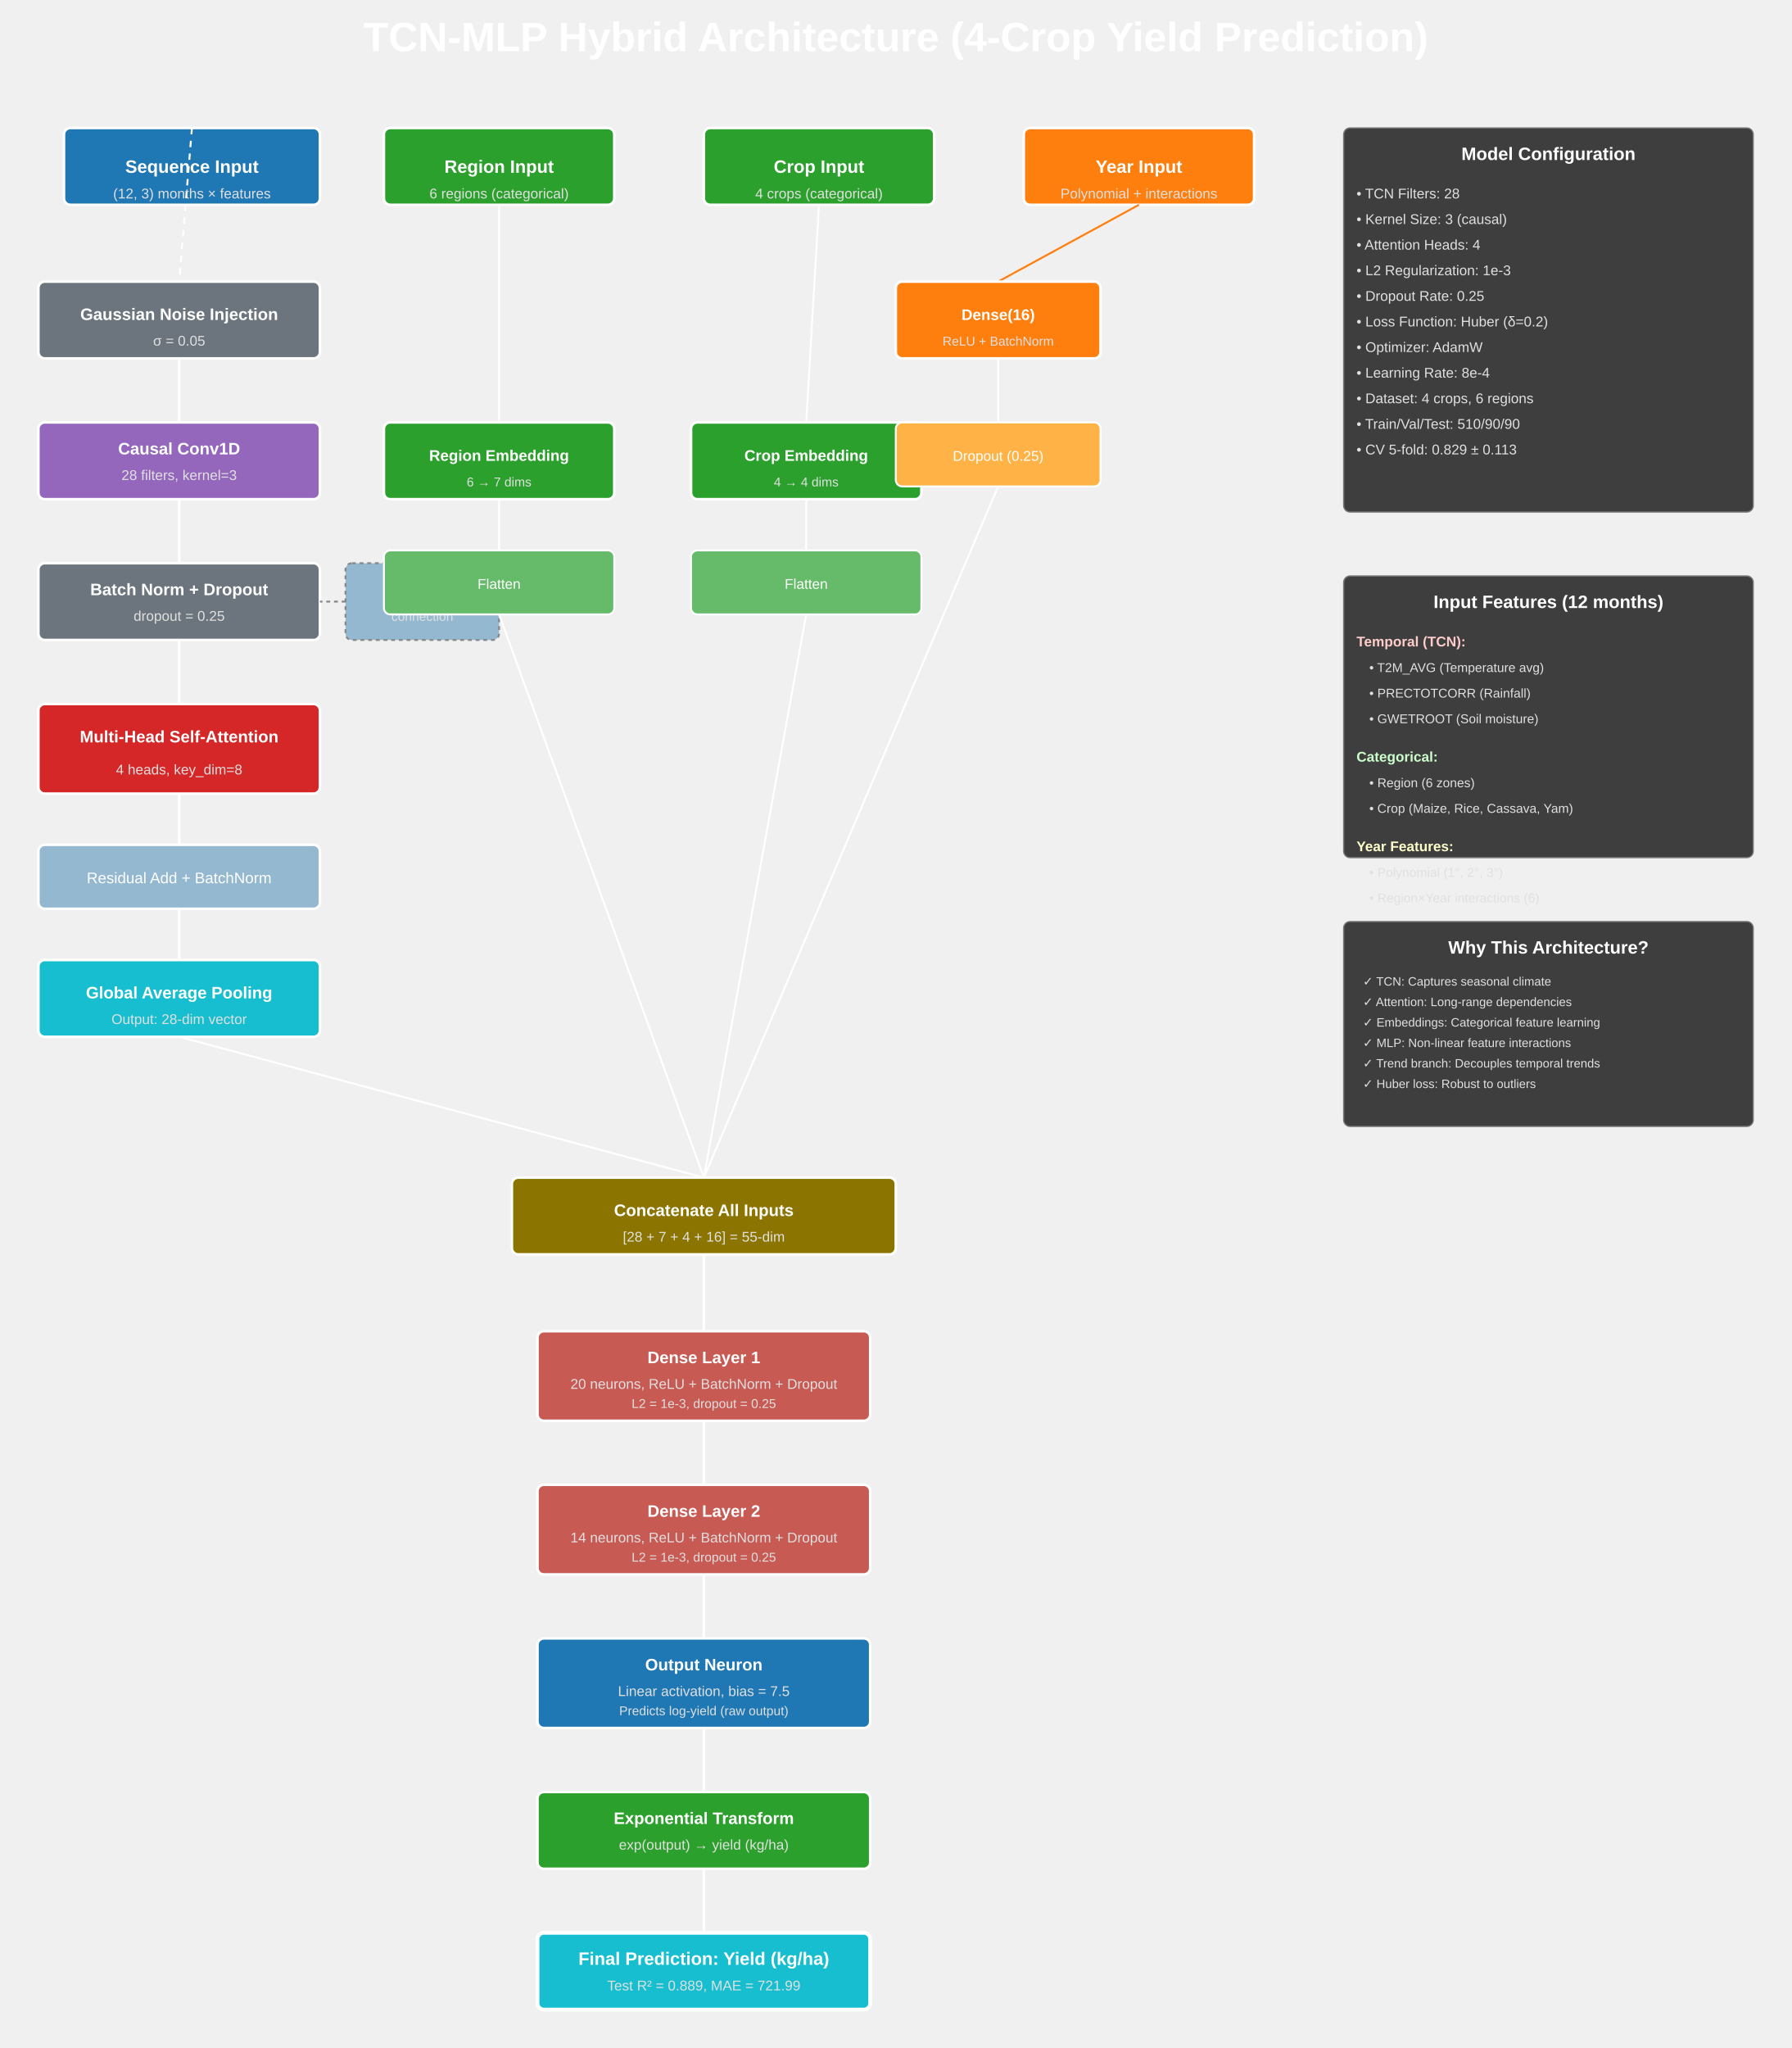
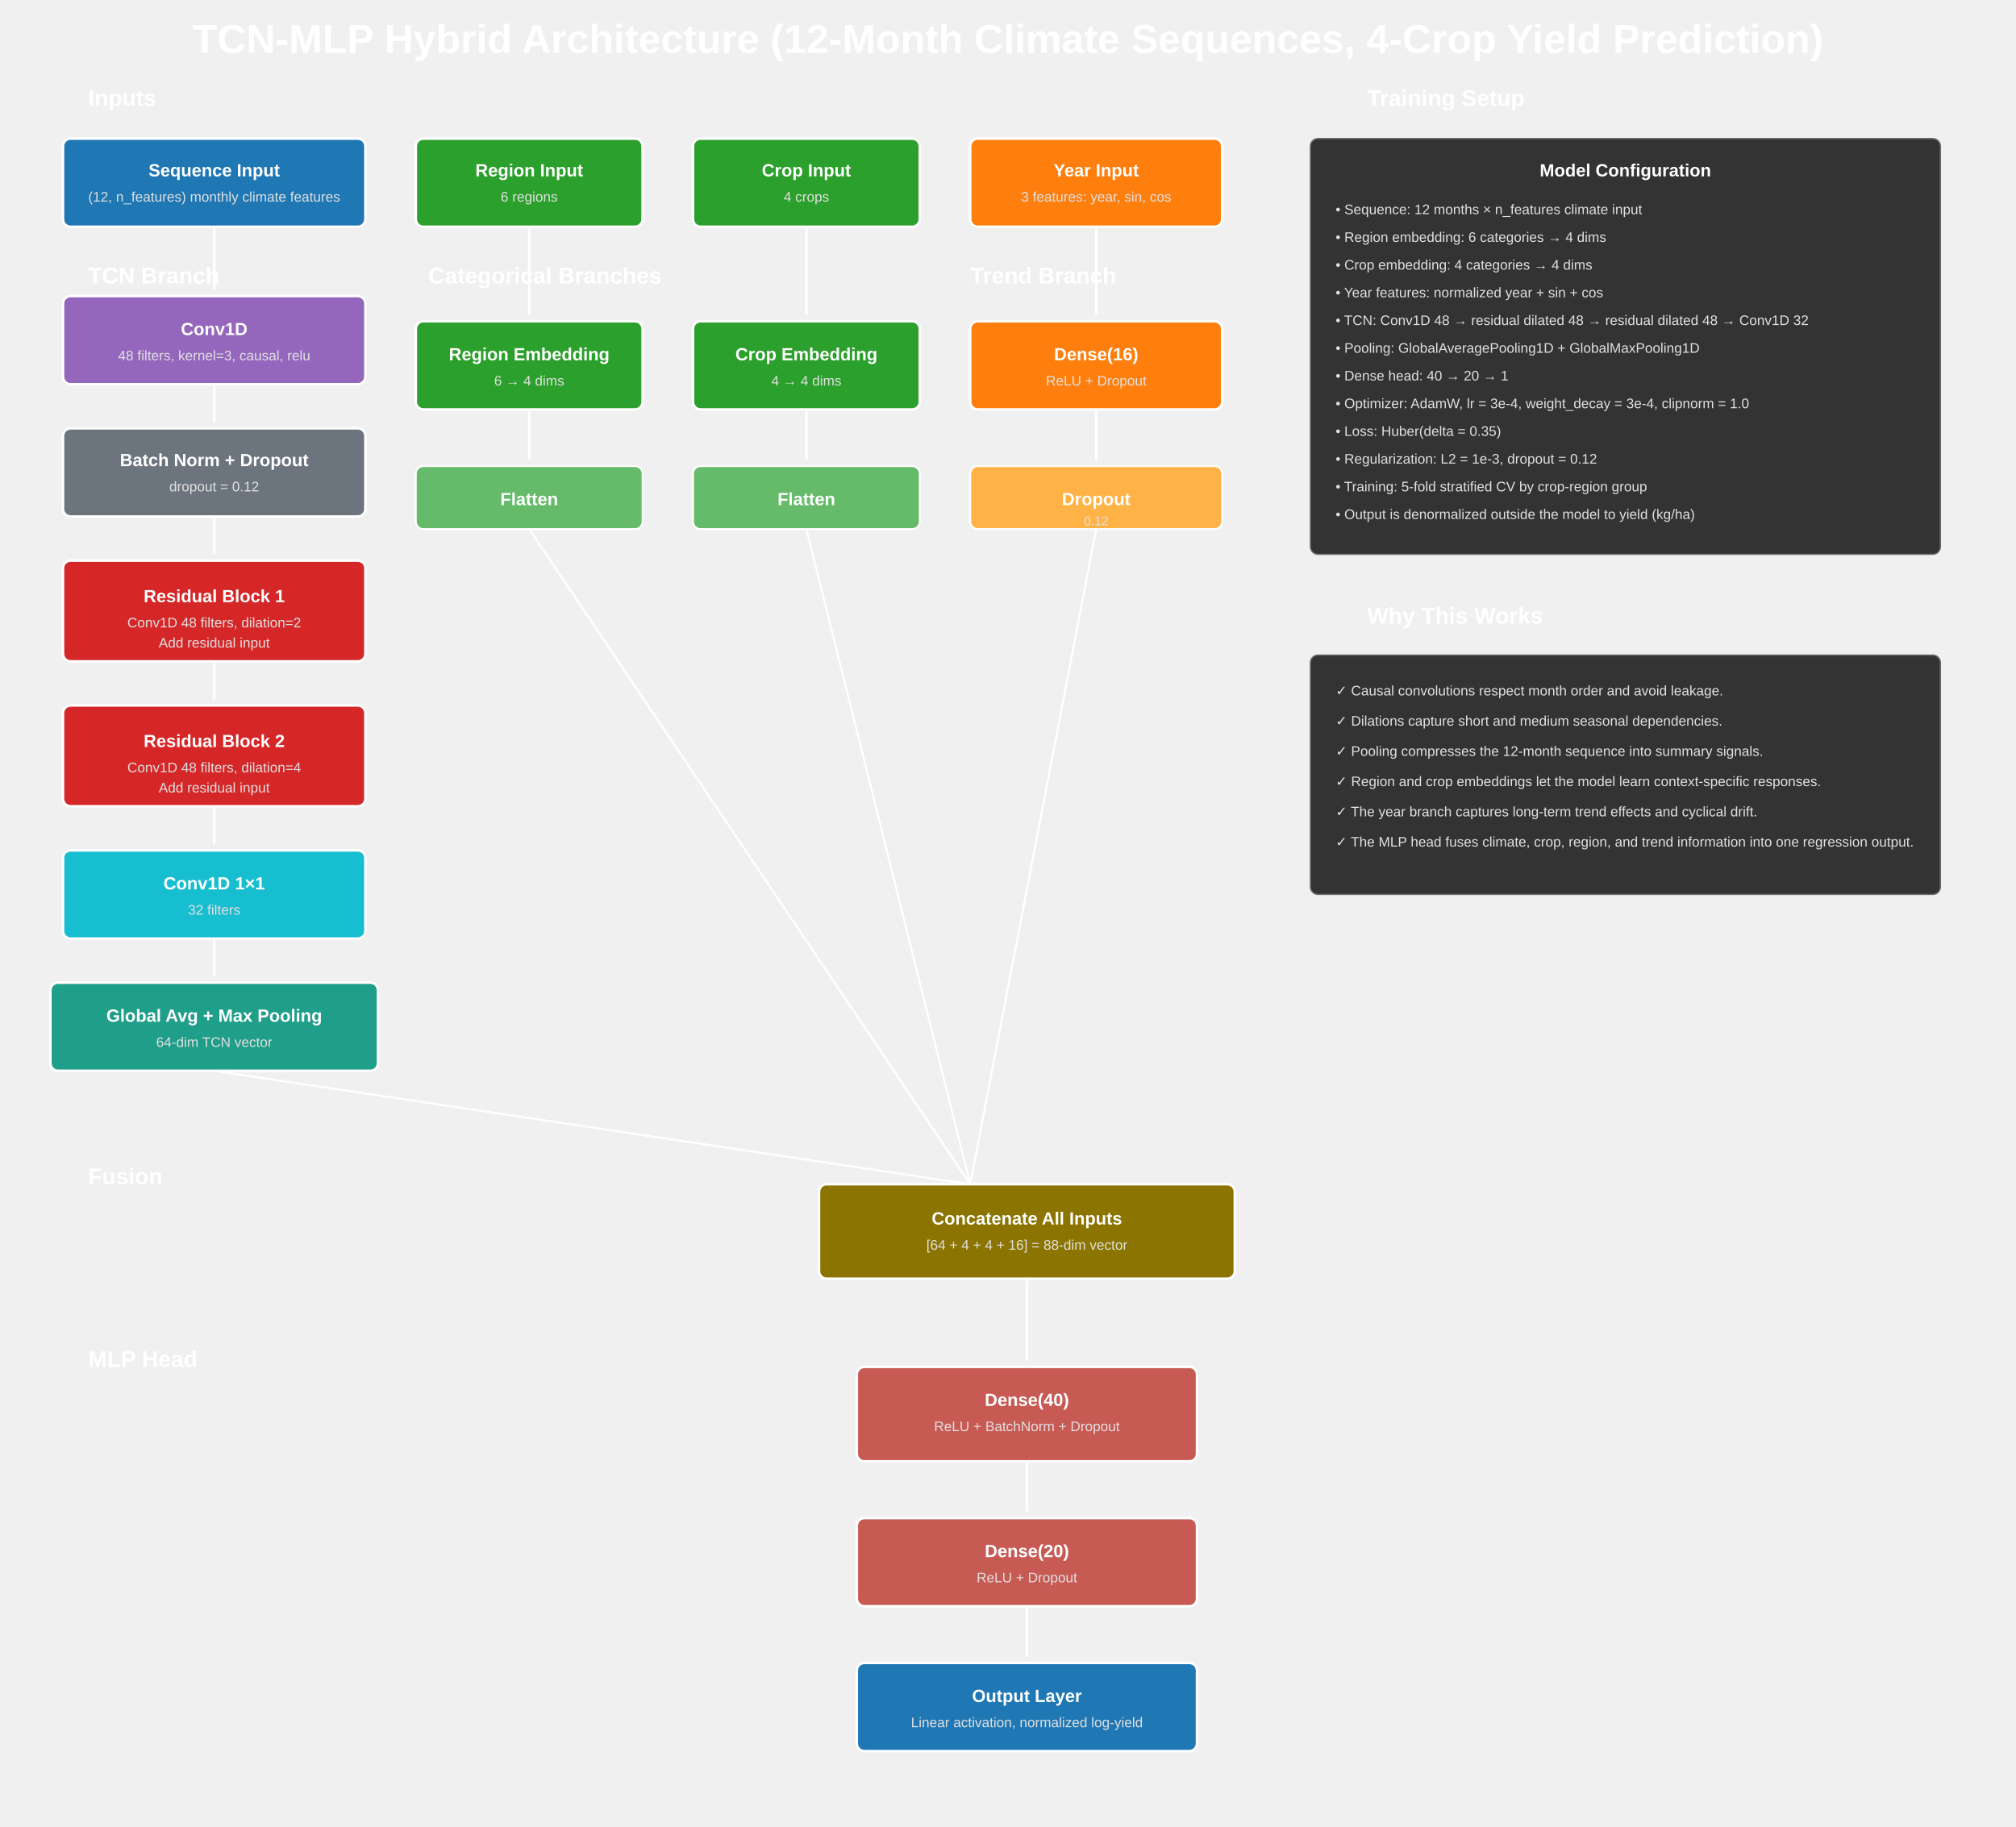
- <svg xmlns="http://www.w3.org/2000/svg" viewBox="0 0 1400 1600" style="background-color: #1a1a1a; font-family: 'Segoe UI', Arial, sans-serif;">
-   <text x="700" y="40" font-size="32" font-weight="bold" text-anchor="middle" fill="#ffffff">
-     TCN-MLP Hybrid Architecture (4-Crop Yield Prediction)
-   </text>
+ <svg xmlns="http://www.w3.org/2000/svg" viewBox="0 0 1600 1450" style="background-color: #1a1a1a; font-family: 'Segoe UI', Arial, sans-serif;">
+   <defs>
+     <style>
+       .title { font-size: 32px; font-weight: bold; text-anchor: middle; fill: #ffffff; }
+       .section { font-size: 18px; font-weight: bold; fill: #ffffff; }
+       .label { font-size: 14px; font-weight: bold; text-anchor: middle; fill: #ffffff; }
+       .small { font-size: 11px; text-anchor: middle; fill: #e0e0e0; }
+       .legend { font-size: 11px; fill: #e0e0e0; }
+       .note { font-size: 10px; fill: #e0e0e0; }
+     </style>
+   </defs>
+   <text x="800" y="42" class="title">TCN-MLP Hybrid Architecture (12-Month Climate Sequences, 4-Crop Yield Prediction)</text>
+   <text x="70" y="84" class="section">Inputs</text>
  <g id="inputs">
-     <rect x="50" y="100" width="200" height="60" fill="#1f77b4" stroke="#ffffff" stroke-width="2" rx="5" />
-     <text x="150" y="135" font-size="14" font-weight="bold" text-anchor="middle" fill="#ffffff">Sequence Input</text>
-     <text x="150" y="155" font-size="11" text-anchor="middle" fill="#e0e0e0">(12, 3) months × features</text>
-     <rect x="300" y="100" width="180" height="60" fill="#2ca02c" stroke="#ffffff" stroke-width="2" rx="5" />
-     <text x="390" y="135" font-size="14" font-weight="bold" text-anchor="middle" fill="#ffffff">Region Input</text>
-     <text x="390" y="155" font-size="11" text-anchor="middle" fill="#e0e0e0">6 regions (categorical)</text>
-     <rect x="550" y="100" width="180" height="60" fill="#2ca02c" stroke="#ffffff" stroke-width="2" rx="5" />
-     <text x="640" y="135" font-size="14" font-weight="bold" text-anchor="middle" fill="#ffffff">Crop Input</text>
-     <text x="640" y="155" font-size="11" text-anchor="middle" fill="#e0e0e0">4 crops (categorical)</text>
-     <rect x="800" y="100" width="180" height="60" fill="#ff7f0e" stroke="#ffffff" stroke-width="2" rx="5" />
-     <text x="890" y="135" font-size="14" font-weight="bold" text-anchor="middle" fill="#ffffff">Year Input</text>
-     <text x="890" y="155" font-size="11" text-anchor="middle" fill="#e0e0e0">Polynomial + interactions</text>
+     <rect x="50" y="110" width="240" height="70" fill="#1f77b4" stroke="#ffffff" stroke-width="2" rx="6" />
+     <text x="170" y="140" class="label">Sequence Input</text>
+     <text x="170" y="160" class="small">(12, n_features) monthly climate features</text>
+     <rect x="330" y="110" width="180" height="70" fill="#2ca02c" stroke="#ffffff" stroke-width="2" rx="6" />
+     <text x="420" y="140" class="label">Region Input</text>
+     <text x="420" y="160" class="small">6 regions</text>
+     <rect x="550" y="110" width="180" height="70" fill="#2ca02c" stroke="#ffffff" stroke-width="2" rx="6" />
+     <text x="640" y="140" class="label">Crop Input</text>
+     <text x="640" y="160" class="small">4 crops</text>
+     <rect x="770" y="110" width="200" height="70" fill="#ff7f0e" stroke="#ffffff" stroke-width="2" rx="6" />
+     <text x="870" y="140" class="label">Year Input</text>
+     <text x="870" y="160" class="small">3 features: year, sin, cos</text>
  </g>
+   <text x="70" y="225" class="section">TCN Branch</text>
  <g id="tcn-branch">
-     <rect x="30" y="220" width="220" height="60" fill="#6c757d" stroke="#ffffff" stroke-width="2" rx="5" />
-     <text x="140" y="250" font-size="13" font-weight="bold" text-anchor="middle" fill="#ffffff">Gaussian Noise Injection</text>
-     <text x="140" y="270" font-size="11" text-anchor="middle" fill="#e0e0e0">σ = 0.05</text>
-     <line x1="150" y1="100" x2="140" y2="220" stroke="#ffffff" stroke-width="1.5" stroke-dasharray="5,5" />
-     <rect x="30" y="330" width="220" height="60" fill="#9467bd" stroke="#ffffff" stroke-width="2" rx="5" />
-     <text x="140" y="355" font-size="13" font-weight="bold" text-anchor="middle" fill="#ffffff">Causal Conv1D</text>
-     <text x="140" y="375" font-size="11" text-anchor="middle" fill="#e0e0e0">28 filters, kernel=3</text>
-     <line x1="140" y1="280" x2="140" y2="330" stroke="#ffffff" stroke-width="2" />
-     <rect x="30" y="440" width="220" height="60" fill="#6c757d" stroke="#ffffff" stroke-width="2" rx="5" />
-     <text x="140" y="465" font-size="13" font-weight="bold" text-anchor="middle" fill="#ffffff">Batch Norm + Dropout</text>
-     <text x="140" y="485" font-size="11" text-anchor="middle" fill="#e0e0e0">dropout = 0.25</text>
-     <line x1="140" y1="390" x2="140" y2="440" stroke="#ffffff" stroke-width="2" />
-     <rect x="270" y="440" width="120" height="60" fill="#95b8d1" stroke="#888888" stroke-width="1.5" rx="5" stroke-dasharray="3,3" />
-     <text x="330" y="470" font-size="11" text-anchor="middle" fill="#ffffff">Skip</text>
-     <text x="330" y="485" font-size="10" text-anchor="middle" fill="#e0e0e0">connection</text>
-     <line x1="270" y1="470" x2="250" y2="470" stroke="#888888" stroke-width="1.5" stroke-dasharray="3,3" />
-     <rect x="30" y="550" width="220" height="70" fill="#d62728" stroke="#ffffff" stroke-width="2" rx="5" />
-     <text x="140" y="580" font-size="13" font-weight="bold" text-anchor="middle" fill="#ffffff">Multi-Head Self-Attention</text>
-     <text x="140" y="605" font-size="11" text-anchor="middle" fill="#e0e0e0">4 heads, key_dim=8</text>
-     <line x1="140" y1="500" x2="140" y2="550" stroke="#ffffff" stroke-width="2" />
-     <rect x="30" y="660" width="220" height="50" fill="#95b8d1" stroke="#ffffff" stroke-width="2" rx="5" />
-     <text x="140" y="690" font-size="12" text-anchor="middle" fill="#ffffff">Residual Add + BatchNorm</text>
-     <line x1="140" y1="620" x2="140" y2="660" stroke="#ffffff" stroke-width="2" />
-     <rect x="30" y="750" width="220" height="60" fill="#17becf" stroke="#ffffff" stroke-width="2" rx="5" />
-     <text x="140" y="780" font-size="13" font-weight="bold" text-anchor="middle" fill="#ffffff">Global Average Pooling</text>
-     <text x="140" y="800" font-size="11" text-anchor="middle" fill="#e0e0e0">Output: 28-dim vector</text>
-     <line x1="140" y1="710" x2="140" y2="750" stroke="#ffffff" stroke-width="2" />
+     <line x1="170" y1="180" x2="170" y2="230" stroke="#ffffff" stroke-width="2" />
+     <rect x="50" y="235" width="240" height="70" fill="#9467bd" stroke="#ffffff" stroke-width="2" rx="6" />
+     <text x="170" y="266" class="label">Conv1D</text>
+     <text x="170" y="286" class="small">48 filters, kernel=3, causal, relu</text>
+     <line x1="170" y1="305" x2="170" y2="335" stroke="#ffffff" stroke-width="2" />
+     <rect x="50" y="340" width="240" height="70" fill="#6c757d" stroke="#ffffff" stroke-width="2" rx="6" />
+     <text x="170" y="370" class="label">Batch Norm + Dropout</text>
+     <text x="170" y="390" class="small">dropout = 0.12</text>
+     <line x1="170" y1="410" x2="170" y2="440" stroke="#ffffff" stroke-width="2" />
+     <rect x="50" y="445" width="240" height="80" fill="#d62728" stroke="#ffffff" stroke-width="2" rx="6" />
+     <text x="170" y="478" class="label">Residual Block 1</text>
+     <text x="170" y="498" class="small">Conv1D 48 filters, dilation=2</text>
+     <text x="170" y="514" class="small">Add residual input</text>
+     <line x1="170" y1="525" x2="170" y2="555" stroke="#ffffff" stroke-width="2" />
+     <rect x="50" y="560" width="240" height="80" fill="#d62728" stroke="#ffffff" stroke-width="2" rx="6" />
+     <text x="170" y="593" class="label">Residual Block 2</text>
+     <text x="170" y="613" class="small">Conv1D 48 filters, dilation=4</text>
+     <text x="170" y="629" class="small">Add residual input</text>
+     <line x1="170" y1="640" x2="170" y2="670" stroke="#ffffff" stroke-width="2" />
+     <rect x="50" y="675" width="240" height="70" fill="#17becf" stroke="#ffffff" stroke-width="2" rx="6" />
+     <text x="170" y="706" class="label">Conv1D 1×1</text>
+     <text x="170" y="726" class="small">32 filters</text>
+     <line x1="170" y1="745" x2="170" y2="775" stroke="#ffffff" stroke-width="2" />
+     <rect x="40" y="780" width="260" height="70" fill="#1f9e89" stroke="#ffffff" stroke-width="2" rx="6" />
+     <text x="170" y="811" class="label">Global Avg + Max Pooling</text>
+     <text x="170" y="831" class="small">64-dim TCN vector</text>
  </g>
+   <text x="340" y="225" class="section">Categorical Branches</text>
  <g id="categorical-branches">
-     <rect x="300" y="330" width="180" height="60" fill="#2ca02c" stroke="#ffffff" stroke-width="2" rx="5" />
-     <text x="390" y="360" font-size="12" font-weight="bold" text-anchor="middle" fill="#ffffff">Region Embedding</text>
-     <text x="390" y="380" font-size="10" text-anchor="middle" fill="#e0e0e0">6 → 7 dims</text>
-     <line x1="390" y1="160" x2="390" y2="330" stroke="#ffffff" stroke-width="1.5" />
-     <rect x="300" y="430" width="180" height="50" fill="#66bb6a" stroke="#ffffff" stroke-width="1.5" rx="5" />
-     <text x="390" y="460" font-size="11" text-anchor="middle" fill="#ffffff">Flatten</text>
-     <line x1="390" y1="390" x2="390" y2="430" stroke="#ffffff" stroke-width="1.5" />
-     <rect x="540" y="330" width="180" height="60" fill="#2ca02c" stroke="#ffffff" stroke-width="2" rx="5" />
-     <text x="630" y="360" font-size="12" font-weight="bold" text-anchor="middle" fill="#ffffff">Crop Embedding</text>
-     <text x="630" y="380" font-size="10" text-anchor="middle" fill="#e0e0e0">4 → 4 dims</text>
-     <line x1="640" y1="160" x2="630" y2="330" stroke="#ffffff" stroke-width="1.5" />
-     <rect x="540" y="430" width="180" height="50" fill="#66bb6a" stroke="#ffffff" stroke-width="1.5" rx="5" />
-     <text x="630" y="460" font-size="11" text-anchor="middle" fill="#ffffff">Flatten</text>
-     <line x1="630" y1="390" x2="630" y2="430" stroke="#ffffff" stroke-width="1.5" />
+     <line x1="420" y1="180" x2="420" y2="250" stroke="#ffffff" stroke-width="2" />
+     <rect x="330" y="255" width="180" height="70" fill="#2ca02c" stroke="#ffffff" stroke-width="2" rx="6" />
+     <text x="420" y="286" class="label">Region Embedding</text>
+     <text x="420" y="306" class="small">6 → 4 dims</text>
+     <line x1="420" y1="325" x2="420" y2="365" stroke="#ffffff" stroke-width="2" />
+     <rect x="330" y="370" width="180" height="50" fill="#66bb6a" stroke="#ffffff" stroke-width="1.5" rx="6" />
+     <text x="420" y="401" class="label">Flatten</text>
+     <line x1="640" y1="180" x2="640" y2="250" stroke="#ffffff" stroke-width="2" />
+     <rect x="550" y="255" width="180" height="70" fill="#2ca02c" stroke="#ffffff" stroke-width="2" rx="6" />
+     <text x="640" y="286" class="label">Crop Embedding</text>
+     <text x="640" y="306" class="small">4 → 4 dims</text>
+     <line x1="640" y1="325" x2="640" y2="365" stroke="#ffffff" stroke-width="2" />
+     <rect x="550" y="370" width="180" height="50" fill="#66bb6a" stroke="#ffffff" stroke-width="1.5" rx="6" />
+     <text x="640" y="401" class="label">Flatten</text>
  </g>
+   <text x="770" y="225" class="section">Trend Branch</text>
  <g id="trend-branch">
-     <line x1="890" y1="160" x2="780" y2="220" stroke="#ff7f0e" stroke-width="1.5" />
-     <rect x="700" y="220" width="160" height="60" fill="#ff7f0e" stroke="#ffffff" stroke-width="2" rx="5" />
-     <text x="780" y="250" font-size="12" font-weight="bold" text-anchor="middle" fill="#ffffff">Dense(16)</text>
-     <text x="780" y="270" font-size="10" text-anchor="middle" fill="#e0e0e0">ReLU + BatchNorm</text>
-     <rect x="700" y="330" width="160" height="50" fill="#ffb347" stroke="#ffffff" stroke-width="1.5" rx="5" />
-     <text x="780" y="360" font-size="11" text-anchor="middle" fill="#ffffff">Dropout (0.25)</text>
-     <line x1="780" y1="280" x2="780" y2="330" stroke="#ffffff" stroke-width="1.5" />
+     <line x1="870" y1="180" x2="870" y2="250" stroke="#ffffff" stroke-width="2" />
+     <rect x="770" y="255" width="200" height="70" fill="#ff7f0e" stroke="#ffffff" stroke-width="2" rx="6" />
+     <text x="870" y="286" class="label">Dense(16)</text>
+     <text x="870" y="306" class="small">ReLU + Dropout</text>
+     <line x1="870" y1="325" x2="870" y2="365" stroke="#ffffff" stroke-width="2" />
+     <rect x="770" y="370" width="200" height="50" fill="#ffb347" stroke="#ffffff" stroke-width="1.5" rx="6" />
+     <text x="870" y="401" class="label">Dropout</text>
+     <text x="870" y="417" class="note" text-anchor="middle">0.12</text>
  </g>
-   <g id="concatenation">
-     <line x1="140" y1="810" x2="550" y2="920" stroke="#ffffff" stroke-width="1.5" />
-     <line x1="390" y1="480" x2="550" y2="920" stroke="#ffffff" stroke-width="1.5" />
-     <line x1="630" y1="480" x2="550" y2="920" stroke="#ffffff" stroke-width="1.5" />
-     <line x1="780" y1="380" x2="550" y2="920" stroke="#ffffff" stroke-width="1.5" />
-     <rect x="400" y="920" width="300" height="60" fill="#8b7500" stroke="#ffffff" stroke-width="2" rx="5" />
-     <text x="550" y="950" font-size="13" font-weight="bold" text-anchor="middle" fill="#ffffff">Concatenate All Inputs</text>
-     <text x="550" y="970" font-size="11" text-anchor="middle" fill="#e0e0e0">[28 + 7 + 4 + 16] = 55-dim</text>
+   <text x="70" y="940" class="section">Fusion</text>
+   <g id="fusion">
+     <line x1="170" y1="850" x2="770" y2="940" stroke="#ffffff" stroke-width="1.6" />
+     <line x1="420" y1="420" x2="770" y2="940" stroke="#ffffff" stroke-width="1.6" />
+     <line x1="640" y1="420" x2="770" y2="940" stroke="#ffffff" stroke-width="1.6" />
+     <line x1="870" y1="420" x2="770" y2="940" stroke="#ffffff" stroke-width="1.6" />
+     <rect x="650" y="940" width="330" height="75" fill="#8b7500" stroke="#ffffff" stroke-width="2" rx="6" />
+     <text x="815" y="972" class="label">Concatenate All Inputs</text>
+     <text x="815" y="992" class="small">[64 + 4 + 4 + 16] = 88-dim vector</text>
  </g>
-   <g id="mlp-layers">
-     <rect x="420" y="1040" width="260" height="70" fill="#c85a54" stroke="#ffffff" stroke-width="2" rx="5" />
-     <text x="550" y="1065" font-size="13" font-weight="bold" text-anchor="middle" fill="#ffffff">Dense Layer 1</text>
-     <text x="550" y="1085" font-size="11" text-anchor="middle" fill="#e0e0e0">20 neurons, ReLU + BatchNorm + Dropout</text>
-     <text x="550" y="1100" font-size="10" text-anchor="middle" fill="#e0e0e0">L2 = 1e-3, dropout = 0.25</text>
-     <line x1="550" y1="980" x2="550" y2="1040" stroke="#ffffff" stroke-width="2" />
-     <rect x="420" y="1160" width="260" height="70" fill="#c85a54" stroke="#ffffff" stroke-width="2" rx="5" />
-     <text x="550" y="1185" font-size="13" font-weight="bold" text-anchor="middle" fill="#ffffff">Dense Layer 2</text>
-     <text x="550" y="1205" font-size="11" text-anchor="middle" fill="#e0e0e0">14 neurons, ReLU + BatchNorm + Dropout</text>
-     <text x="550" y="1220" font-size="10" text-anchor="middle" fill="#e0e0e0">L2 = 1e-3, dropout = 0.25</text>
-     <line x1="550" y1="1110" x2="550" y2="1160" stroke="#ffffff" stroke-width="2" />
-     <rect x="420" y="1280" width="260" height="70" fill="#1f77b4" stroke="#ffffff" stroke-width="2" rx="5" />
-     <text x="550" y="1305" font-size="13" font-weight="bold" text-anchor="middle" fill="#ffffff">Output Neuron</text>
-     <text x="550" y="1325" font-size="11" text-anchor="middle" fill="#e0e0e0">Linear activation, bias = 7.5</text>
-     <text x="550" y="1340" font-size="10" text-anchor="middle" fill="#e0e0e0">Predicts log-yield (raw output)</text>
-     <line x1="550" y1="1230" x2="550" y2="1280" stroke="#ffffff" stroke-width="2" />
-     <rect x="420" y="1400" width="260" height="60" fill="#2ca02c" stroke="#ffffff" stroke-width="2" rx="5" />
-     <text x="550" y="1425" font-size="13" font-weight="bold" text-anchor="middle" fill="#ffffff">Exponential Transform</text>
-     <text x="550" y="1445" font-size="11" text-anchor="middle" fill="#e0e0e0">exp(output) → yield (kg/ha)</text>
-     <line x1="550" y1="1350" x2="550" y2="1400" stroke="#ffffff" stroke-width="2" />
-     <rect x="420" y="1510" width="260" height="60" fill="#17becf" stroke="#ffffff" stroke-width="3" rx="5" />
-     <text x="550" y="1535" font-size="14" font-weight="bold" text-anchor="middle" fill="#ffffff">Final Prediction: Yield (kg/ha)</text>
-     <text x="550" y="1555" font-size="11" text-anchor="middle" fill="#e0e0e0">Test R² = 0.889, MAE = 721.99</text>
-     <line x1="550" y1="1460" x2="550" y2="1510" stroke="#ffffff" stroke-width="2" />
+   <text x="70" y="1085" class="section">MLP Head</text>
+   <g id="mlp-head">
+     <line x1="815" y1="1015" x2="815" y2="1080" stroke="#ffffff" stroke-width="2" />
+     <rect x="680" y="1085" width="270" height="75" fill="#c85a54" stroke="#ffffff" stroke-width="2" rx="6" />
+     <text x="815" y="1116" class="label">Dense(40)</text>
+     <text x="815" y="1136" class="small">ReLU + BatchNorm + Dropout</text>
+     <line x1="815" y1="1160" x2="815" y2="1200" stroke="#ffffff" stroke-width="2" />
+     <rect x="680" y="1205" width="270" height="70" fill="#c85a54" stroke="#ffffff" stroke-width="2" rx="6" />
+     <text x="815" y="1236" class="label">Dense(20)</text>
+     <text x="815" y="1256" class="small">ReLU + Dropout</text>
+     <line x1="815" y1="1275" x2="815" y2="1315" stroke="#ffffff" stroke-width="2" />
+     <rect x="680" y="1320" width="270" height="70" fill="#1f77b4" stroke="#ffffff" stroke-width="2" rx="6" />
+     <text x="815" y="1351" class="label">Output Layer</text>
+     <text x="815" y="1371" class="small">Linear activation, normalized log-yield</text>
  </g>
+   <text x="1085" y="84" class="section">Training Setup</text>
  <g id="legend">
-     <rect x="1050" y="100" width="320" height="300" fill="#2a2a2a" stroke="#666666" stroke-width="1" rx="5" opacity="0.9" />
-     <text x="1210" y="125" font-size="14" font-weight="bold" text-anchor="middle" fill="#ffffff">Model Configuration</text>
-     <text x="1060" y="155" font-size="11" fill="#e0e0e0">• TCN Filters: 28</text>
-     <text x="1060" y="175" font-size="11" fill="#e0e0e0">• Kernel Size: 3 (causal)</text>
-     <text x="1060" y="195" font-size="11" fill="#e0e0e0">• Attention Heads: 4</text>
-     <text x="1060" y="215" font-size="11" fill="#e0e0e0">• L2 Regularization: 1e-3</text>
-     <text x="1060" y="235" font-size="11" fill="#e0e0e0">• Dropout Rate: 0.25</text>
-     <text x="1060" y="255" font-size="11" fill="#e0e0e0">• Loss Function: Huber (δ=0.2)</text>
-     <text x="1060" y="275" font-size="11" fill="#e0e0e0">• Optimizer: AdamW</text>
-     <text x="1060" y="295" font-size="11" fill="#e0e0e0">• Learning Rate: 8e-4</text>
-     <text x="1060" y="315" font-size="11" fill="#e0e0e0">• Dataset: 4 crops, 6 regions</text>
-     <text x="1060" y="335" font-size="11" fill="#e0e0e0">• Train/Val/Test: 510/90/90</text>
-     <text x="1060" y="355" font-size="11" fill="#e0e0e0">• CV 5-fold: 0.829 ± 0.113</text>
+     <rect x="1040" y="110" width="500" height="330" fill="#2a2a2a" stroke="#666666" stroke-width="1" rx="6" opacity="0.95" />
+     <text x="1290" y="140" class="label">Model Configuration</text>
+     <text x="1060" y="170" class="legend">• Sequence: 12 months × n_features climate input</text>
+     <text x="1060" y="192" class="legend">• Region embedding: 6 categories → 4 dims</text>
+     <text x="1060" y="214" class="legend">• Crop embedding: 4 categories → 4 dims</text>
+     <text x="1060" y="236" class="legend">• Year features: normalized year + sin + cos</text>
+     <text x="1060" y="258" class="legend">• TCN: Conv1D 48 → residual dilated 48 → residual dilated 48 → Conv1D 32</text>
+     <text x="1060" y="280" class="legend">• Pooling: GlobalAveragePooling1D + GlobalMaxPooling1D</text>
+     <text x="1060" y="302" class="legend">• Dense head: 40 → 20 → 1</text>
+     <text x="1060" y="324" class="legend">• Optimizer: AdamW, lr = 3e-4, weight_decay = 3e-4, clipnorm = 1.0</text>
+     <text x="1060" y="346" class="legend">• Loss: Huber(delta = 0.35)</text>
+     <text x="1060" y="368" class="legend">• Regularization: L2 = 1e-3, dropout = 0.12</text>
+     <text x="1060" y="390" class="legend">• Training: 5-fold stratified CV by crop-region group</text>
+     <text x="1060" y="412" class="legend">• Output is denormalized outside the model to yield (kg/ha)</text>
  </g>
-   <g id="features">
-     <rect x="1050" y="450" width="320" height="220" fill="#2a2a2a" stroke="#666666" stroke-width="1" rx="5" opacity="0.9" />
-     <text x="1210" y="475" font-size="14" font-weight="bold" text-anchor="middle" fill="#ffffff">Input Features (12 months)</text>
-     <text x="1060" y="505" font-size="11" fill="#ffcccc" font-weight="bold">Temporal (TCN):</text>
-     <text x="1070" y="525" font-size="10" fill="#e0e0e0">• T2M_AVG (Temperature avg)</text>
-     <text x="1070" y="545" font-size="10" fill="#e0e0e0">• PRECTOTCORR (Rainfall)</text>
-     <text x="1070" y="565" font-size="10" fill="#e0e0e0">• GWETROOT (Soil moisture)</text>
-     <text x="1060" y="595" font-size="11" fill="#ccffcc" font-weight="bold">Categorical:</text>
-     <text x="1070" y="615" font-size="10" fill="#e0e0e0">• Region (6 zones)</text>
-     <text x="1070" y="635" font-size="10" fill="#e0e0e0">• Crop (Maize, Rice, Cassava, Yam)</text>
-     <text x="1060" y="665" font-size="11" fill="#ffffcc" font-weight="bold">Year Features:</text>
-     <text x="1070" y="685" font-size="10" fill="#e0e0e0">• Polynomial (1°, 2°, 3°)</text>
-     <text x="1070" y="705" font-size="10" fill="#e0e0e0">• Region×Year interactions (6)</text>
-   </g>
+   <text x="1085" y="495" class="section">Why This Works</text>
  <g id="rationale">
-     <rect x="1050" y="720" width="320" height="160" fill="#2a2a2a" stroke="#666666" stroke-width="1" rx="5" opacity="0.9" />
-     <text x="1210" y="745" font-size="14" font-weight="bold" text-anchor="middle" fill="#ffffff">Why This Architecture?</text>
-     <text x="1065" y="770" font-size="9.5" fill="#e0e0e0">
-       <tspan x="1065" dy="0">✓ TCN: Captures seasonal climate</tspan>
-       <tspan x="1065" dy="16">✓ Attention: Long-range dependencies</tspan>
-       <tspan x="1065" dy="16">✓ Embeddings: Categorical feature learning</tspan>
-       <tspan x="1065" dy="16">✓ MLP: Non-linear feature interactions</tspan>
-       <tspan x="1065" dy="16">✓ Trend branch: Decouples temporal trends</tspan>
-       <tspan x="1065" dy="16">✓ Huber loss: Robust to outliers</tspan>
-     </text>
+     <rect x="1040" y="520" width="500" height="190" fill="#2a2a2a" stroke="#666666" stroke-width="1" rx="6" opacity="0.95" />
+     <text x="1060" y="552" class="legend">✓ Causal convolutions respect month order and avoid leakage.</text>
+     <text x="1060" y="576" class="legend">✓ Dilations capture short and medium seasonal dependencies.</text>
+     <text x="1060" y="600" class="legend">✓ Pooling compresses the 12-month sequence into summary signals.</text>
+     <text x="1060" y="624" class="legend">✓ Region and crop embeddings let the model learn context-specific responses.</text>
+     <text x="1060" y="648" class="legend">✓ The year branch captures long-term trend effects and cyclical drift.</text>
+     <text x="1060" y="672" class="legend">✓ The MLP head fuses climate, crop, region, and trend information into one regression output.</text>
  </g>
</svg>
